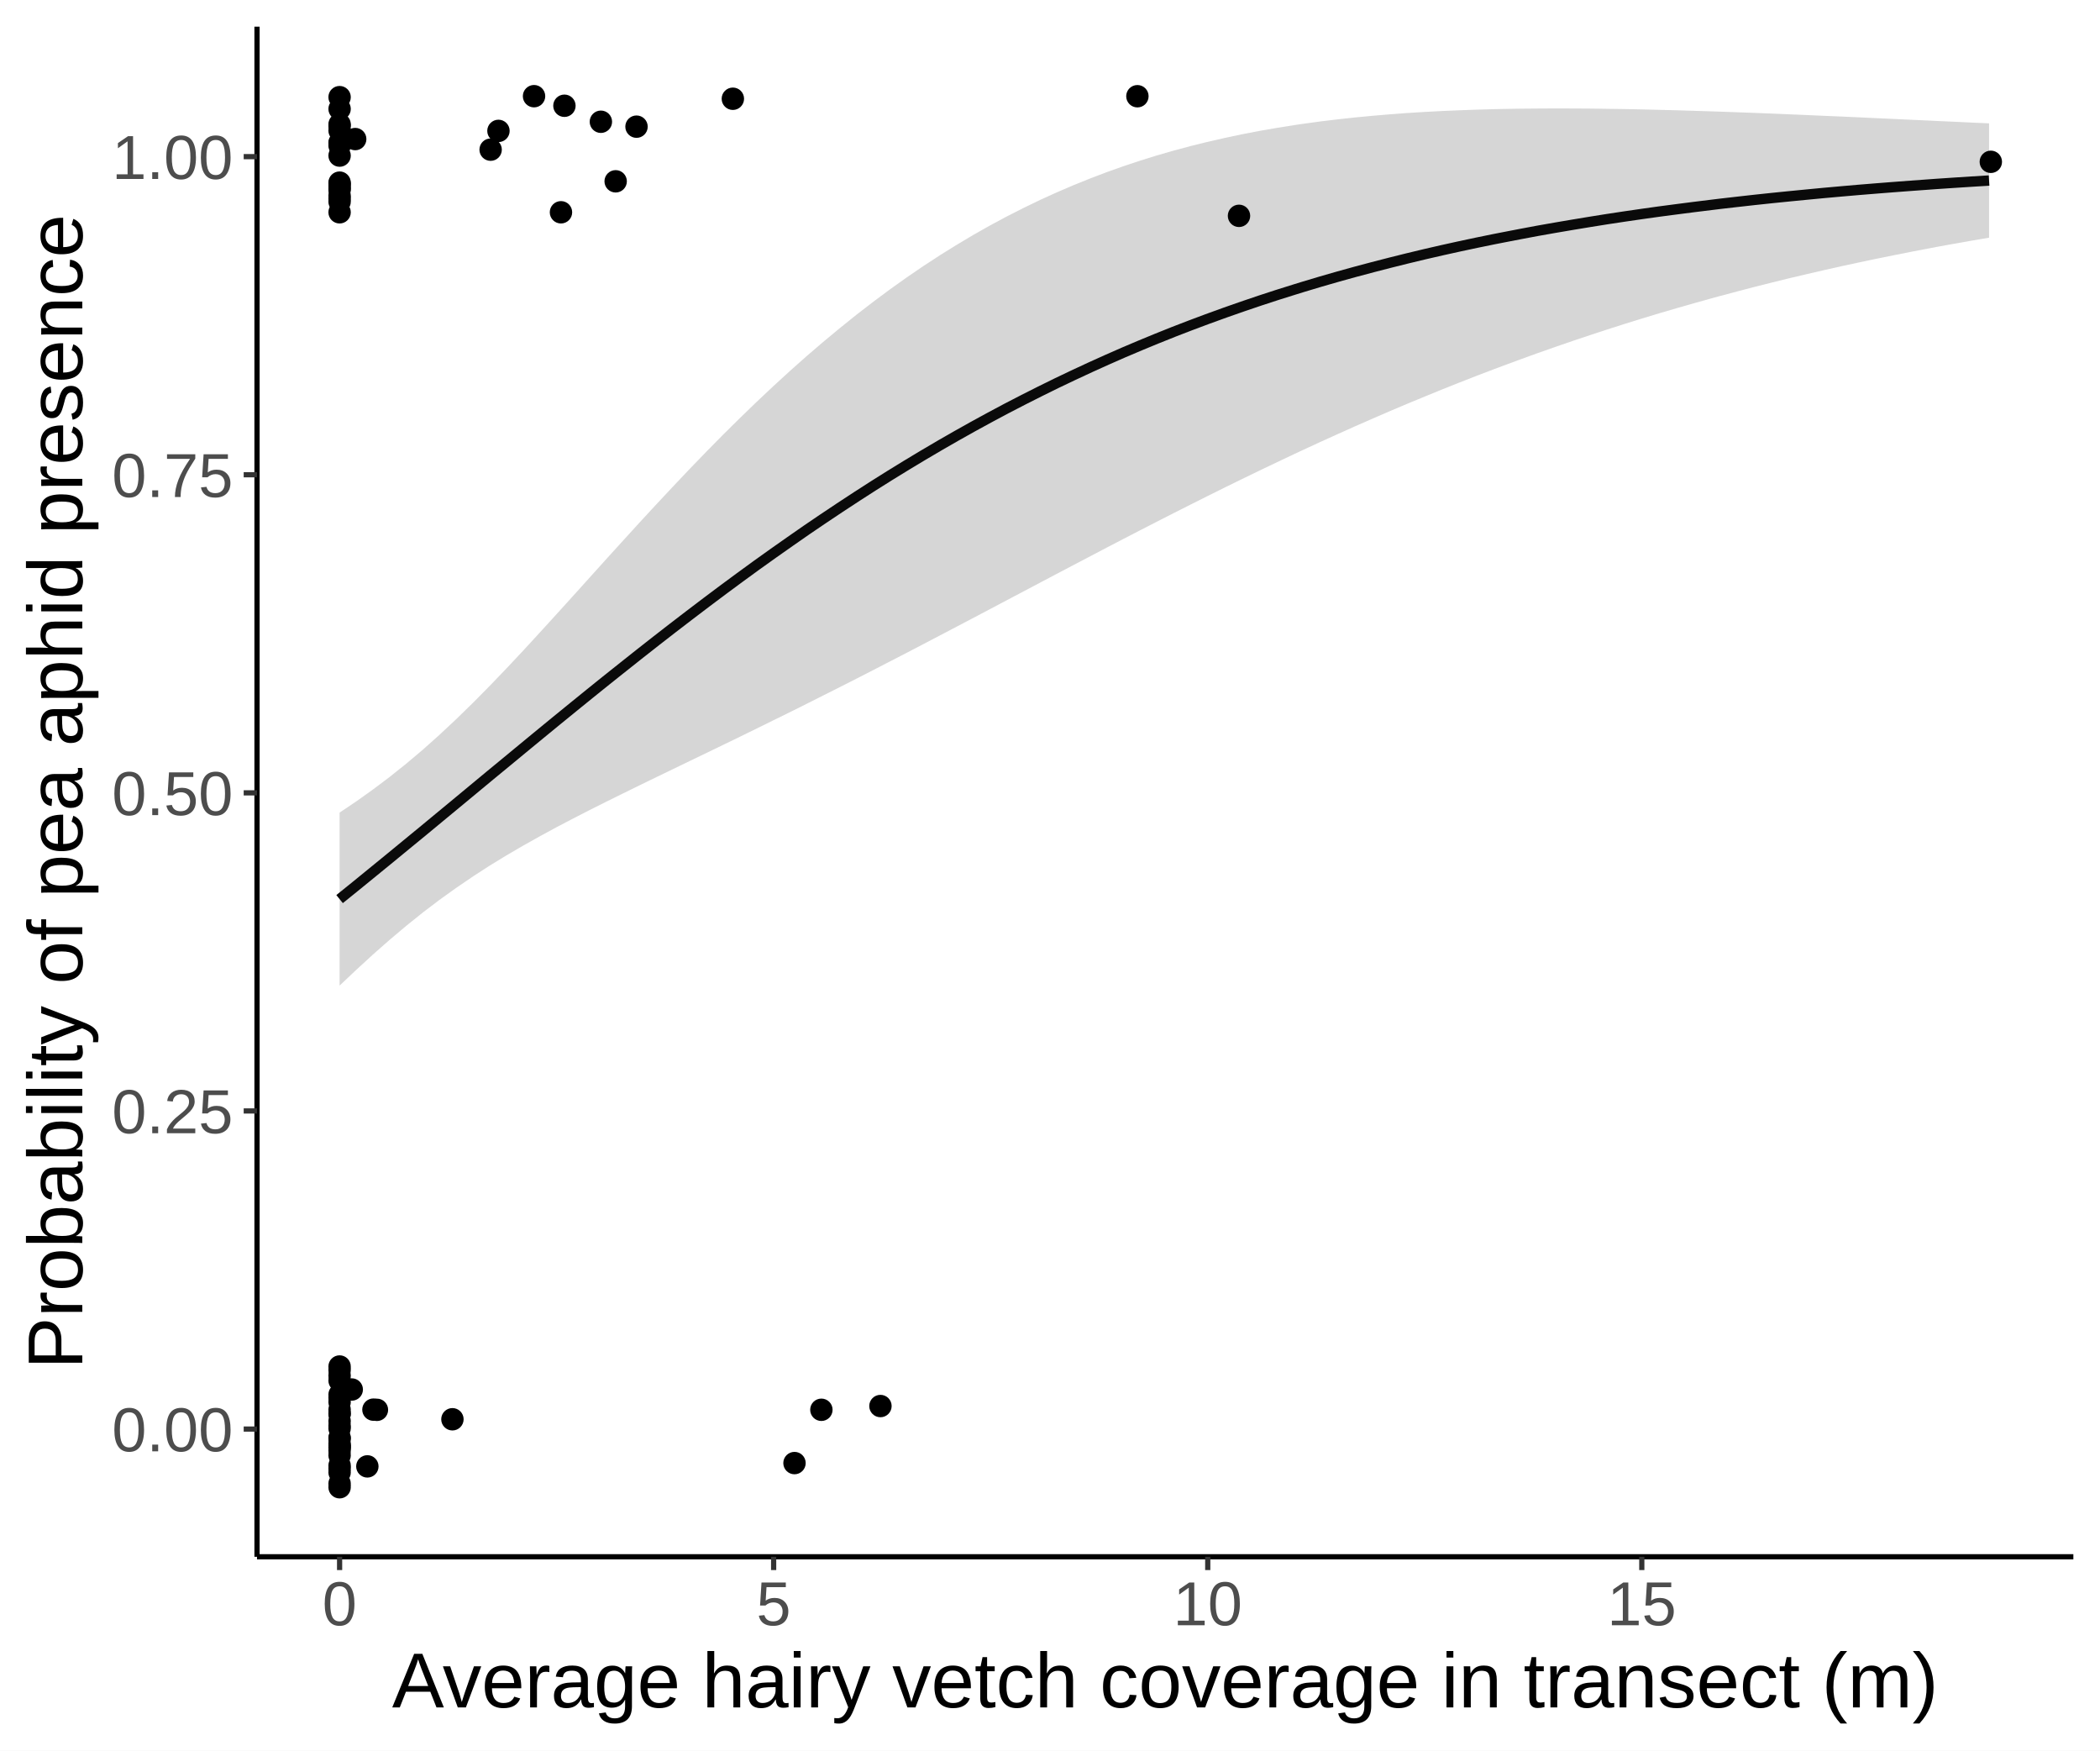
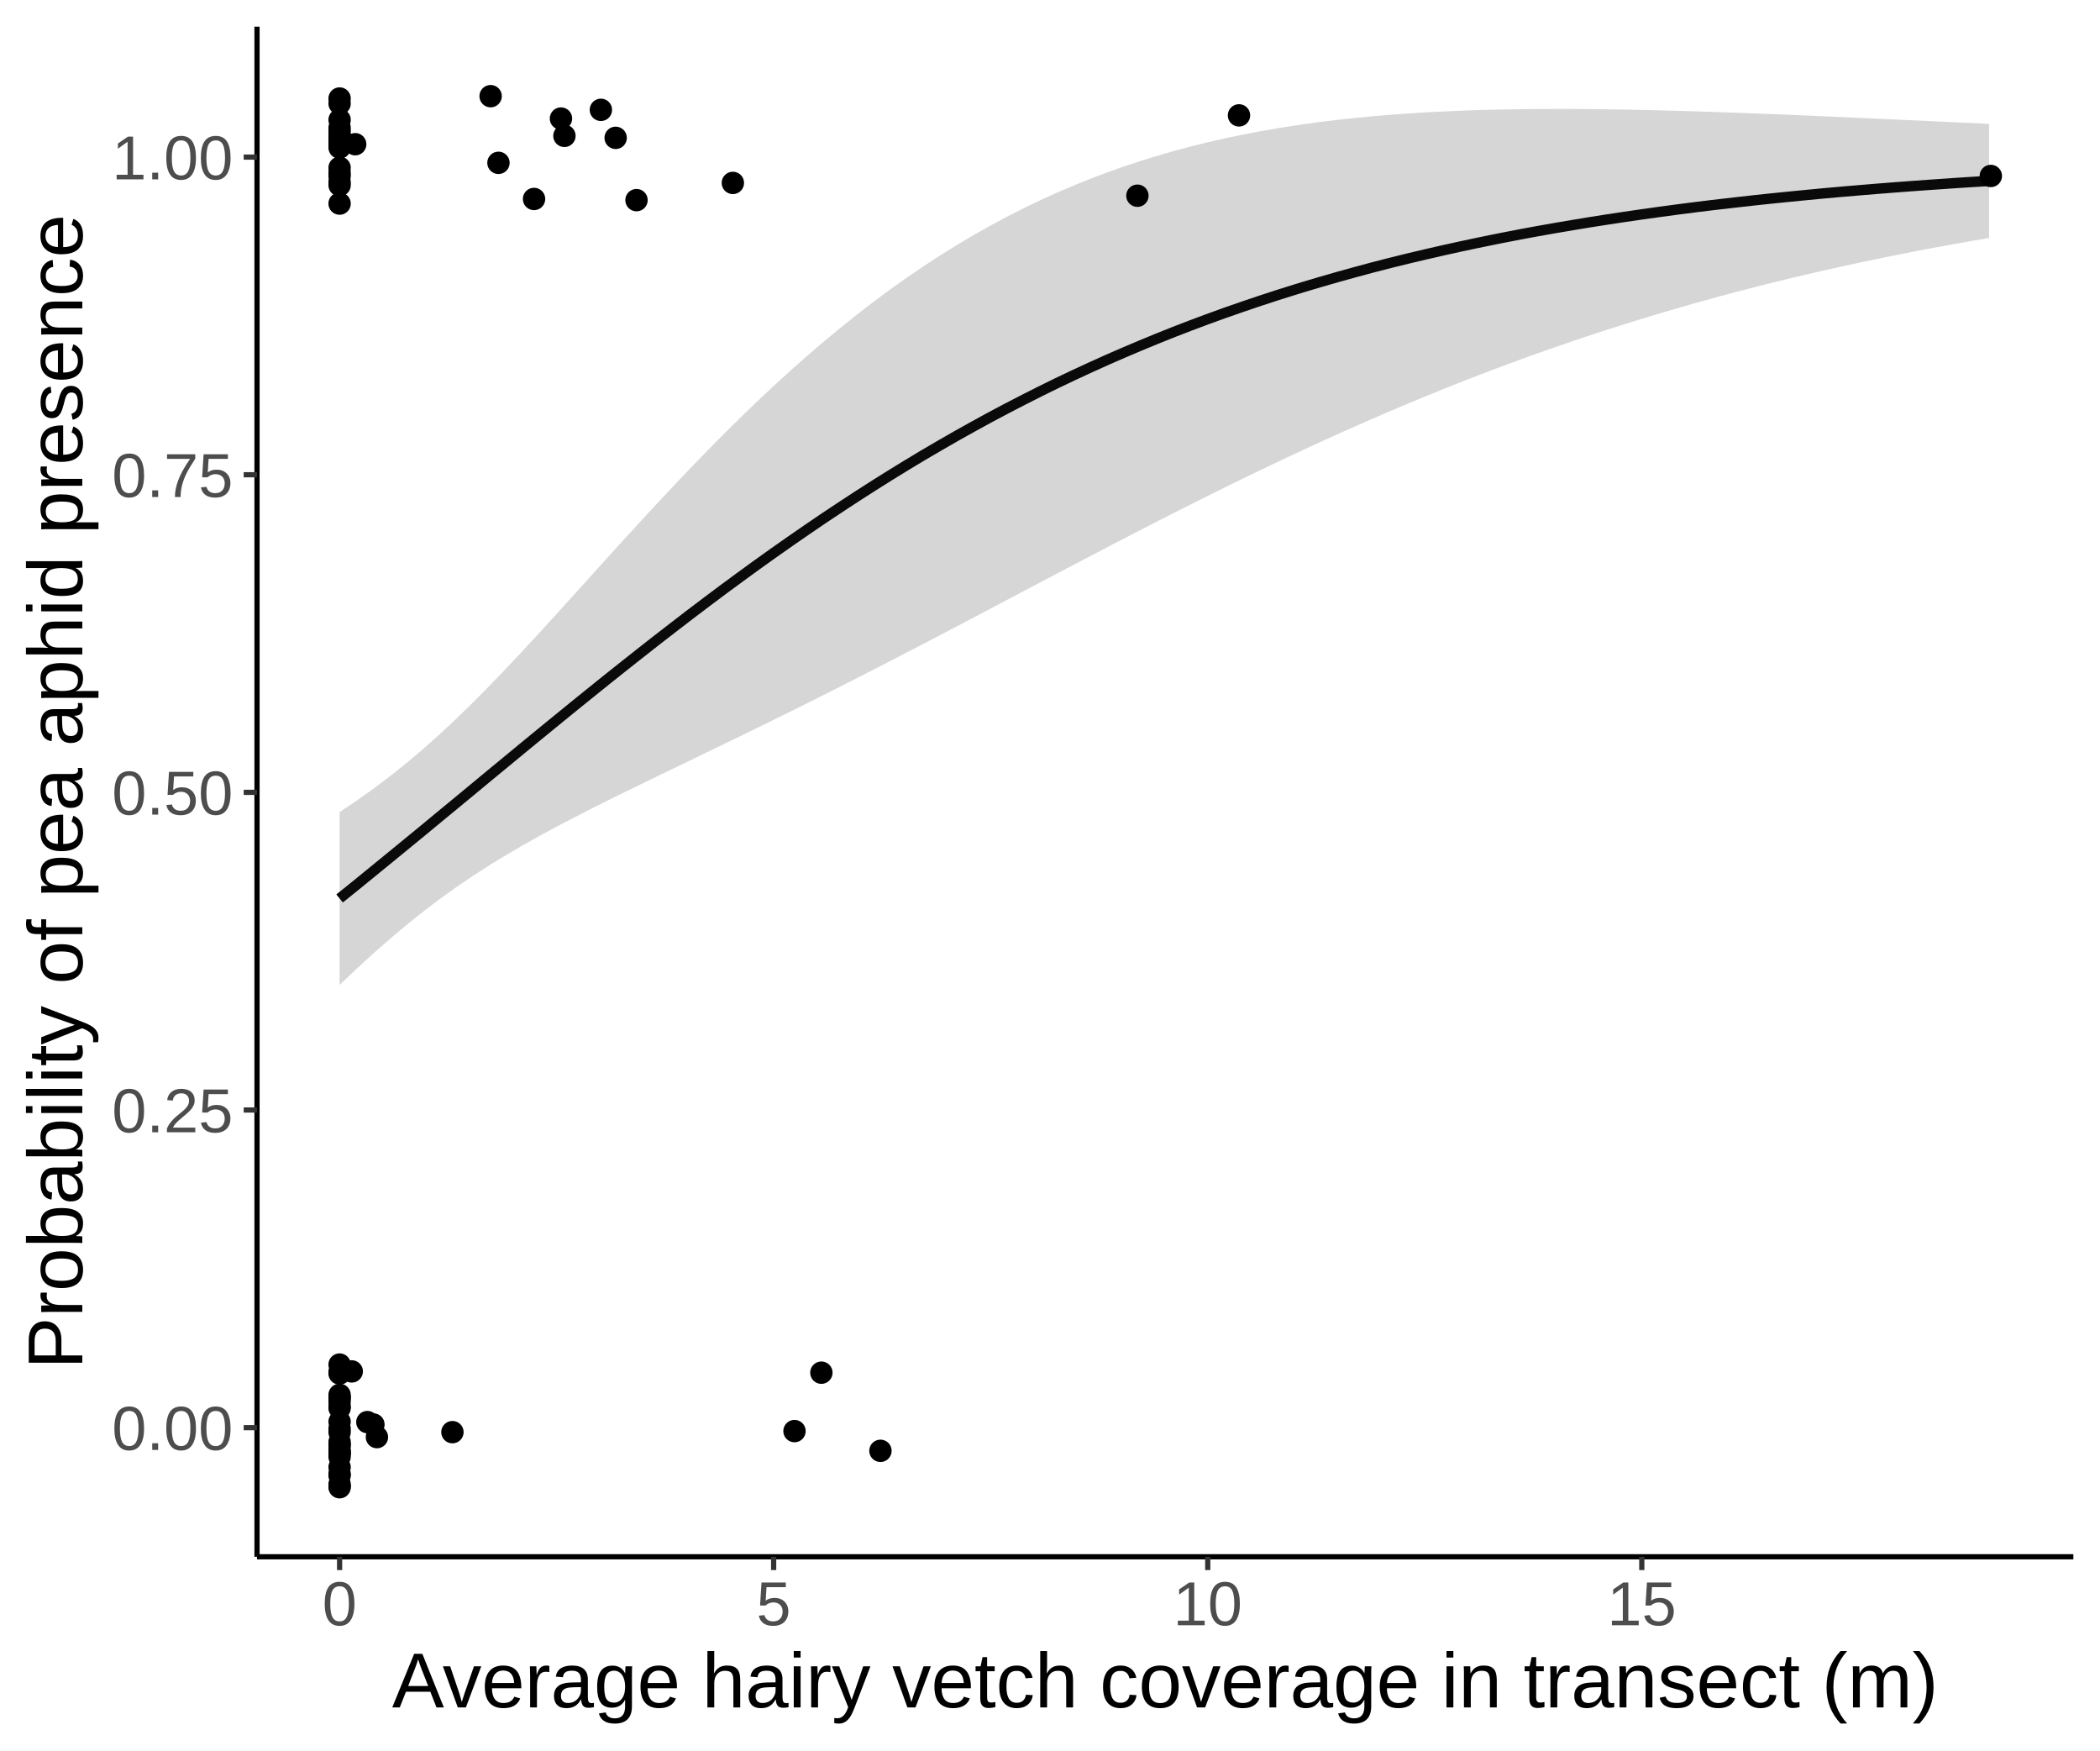
<svg xmlns="http://www.w3.org/2000/svg" class="svglite" width="432.00pt" height="360.00pt" viewBox="0 0 432.00 360.00">
  <defs>
    <style type="text/css">
    .svglite line, .svglite polyline, .svglite polygon, .svglite path, .svglite rect, .svglite circle {
      fill: none;
      stroke: #000000;
      stroke-linecap: round;
      stroke-linejoin: round;
      stroke-miterlimit: 10.00;
+     }
+     .svglite text {
+       white-space: pre;
    }
  </style>
  </defs>
  <rect width="100%" height="100%" style="stroke: none; fill: #FFFFFF;" />
  <defs>
    <clipPath id="cpMC4wMHw0MzIuMDB8MC4wMHwzNjAuMDA=">
      <rect x="0.00" y="0.00" width="432.00" height="360.00" />
    </clipPath>
  </defs>
  <g clip-path="url(#cpMC4wMHw0MzIuMDB8MC4wMHwzNjAuMDA=)">
    <rect x="0.00" y="0.00" width="432.00" height="360.00" style="stroke-width: 1.07; stroke: #FFFFFF; fill: #FFFFFF;" />
  </g>
  <defs>
    <clipPath id="cpNTIuODd8NDI2LjUyfDUuNDh8MzIwLjE3">
      <rect x="52.87" y="5.48" width="373.65" height="314.69" />
    </clipPath>
  </defs>
  <g clip-path="url(#cpNTIuODd8NDI2LjUyfDUuNDh8MzIwLjE3)">
-     <polyline points="69.86,184.91 73.29,182.14 76.71,179.35 80.14,176.55 83.57,173.73 87.02,170.90 90.39,168.11 93.79,165.30 97.36,162.34 100.75,159.53 104.15,156.73 107.54,153.93 111.11,150.99 114.50,148.21 117.90,145.44 121.29,142.69 124.68,139.96 128.26,137.11 131.65,134.42 135.04,131.76 138.44,129.12 141.83,126.52 145.40,123.81 148.79,121.27 152.19,118.76 155.58,116.29 159.15,113.74 162.55,111.35 165.94,108.99 169.33,106.69 172.73,104.42 176.30,102.08 179.69,99.90 183.08,97.77 186.48,95.68 189.87,93.64 193.44,91.54 196.84,89.59 200.23,87.69 203.62,85.84 207.01,84.03 210.59,82.18 213.98,80.47 217.37,78.80 220.77,77.18 224.34,75.52 227.73,73.99 231.12,72.50 234.52,71.06 237.91,69.66 241.48,68.23 244.88,66.92 248.27,65.65 252.02,64.29 255.59,63.04 259.16,61.83 262.74,60.66 266.31,59.54 268.09,58.99 271.66,57.92 275.24,56.89 278.81,55.90 282.38,54.95 285.95,54.03 289.52,53.14 293.10,52.28 296.67,51.46 300.24,50.67 303.81,49.91 307.38,49.18 309.17,48.83 312.74,48.14 316.31,47.47 319.88,46.84 323.46,46.23 327.03,45.64 330.60,45.07 334.17,44.53 337.74,44.01 341.31,43.51 344.89,43.04 348.46,42.58 352.03,42.14 353.82,41.92 357.39,41.51 360.96,41.11 364.53,40.73 368.10,40.37 371.68,40.02 375.25,39.68 378.82,39.36 382.39,39.05 385.96,38.76 389.53,38.48 393.11,38.21 396.68,37.95 398.46,37.82 402.04,37.58 405.61,37.35 409.18,37.13 " style="stroke-width: 2.13; stroke-linecap: butt;" />
-     <polygon points="69.86,167.12 73.29,164.82 76.71,162.38 80.14,159.80 83.57,157.06 87.02,154.15 90.39,151.14 93.79,147.96 97.36,144.48 100.75,141.05 104.15,137.51 107.54,133.90 111.11,130.02 114.50,126.30 117.90,122.55 121.29,118.79 124.68,115.03 128.26,111.09 131.65,107.37 135.04,103.70 138.44,100.07 141.83,96.49 145.40,92.80 148.79,89.36 152.19,86.00 155.58,82.72 159.15,79.36 162.55,76.25 165.94,73.24 169.33,70.33 172.73,67.51 176.30,64.64 179.69,62.03 183.08,59.51 186.48,57.09 189.87,54.77 193.44,52.44 196.84,50.33 200.23,48.31 203.62,46.39 207.01,44.57 210.59,42.75 213.98,41.11 217.37,39.57 220.77,38.11 224.34,36.67 227.73,35.38 231.12,34.18 234.52,33.05 237.91,31.99 241.48,30.96 244.88,30.05 248.27,29.21 252.02,28.35 255.59,27.60 259.16,26.91 262.74,26.29 266.31,25.72 268.09,25.46 271.66,24.97 275.24,24.54 278.81,24.15 282.38,23.81 285.95,23.51 289.52,23.24 293.10,23.02 296.67,22.83 300.24,22.68 303.81,22.55 307.38,22.45 309.17,22.41 312.74,22.35 316.31,22.32 319.88,22.30 323.46,22.31 327.03,22.33 330.60,22.38 334.17,22.43 337.74,22.50 341.31,22.59 344.89,22.68 348.46,22.79 352.03,22.90 353.82,22.96 357.39,23.09 360.96,23.22 364.53,23.36 368.10,23.51 371.68,23.66 375.25,23.82 378.82,23.97 382.39,24.13 385.96,24.30 389.53,24.46 393.11,24.63 396.68,24.79 398.46,24.88 402.04,25.04 405.61,25.21 409.18,25.37 409.18,48.88 405.61,49.49 402.04,50.12 398.46,50.77 396.68,51.11 393.11,51.79 389.53,52.50 385.96,53.22 382.39,53.98 378.82,54.75 375.25,55.55 371.68,56.38 368.10,57.22 364.53,58.10 360.96,59.00 357.39,59.93 353.82,60.88 352.03,61.37 348.46,62.37 344.89,63.39 341.31,64.44 337.74,65.52 334.17,66.63 330.60,67.77 327.03,68.94 323.46,70.14 319.88,71.37 316.31,72.63 312.74,73.92 309.17,75.24 307.38,75.91 303.81,77.27 300.24,78.67 296.67,80.09 293.10,81.55 289.52,83.03 285.95,84.54 282.38,86.09 278.81,87.65 275.24,89.25 271.66,90.87 268.09,92.52 266.31,93.35 262.74,95.04 259.16,96.75 255.59,98.48 252.02,100.23 248.27,102.09 244.88,103.79 241.48,105.51 237.91,107.33 234.52,109.07 231.12,110.83 227.73,112.59 224.34,114.37 220.77,116.24 217.37,118.03 213.98,119.82 210.59,121.61 207.01,123.50 203.62,125.29 200.23,127.08 196.84,128.86 193.44,130.64 189.87,132.51 186.48,134.28 183.08,136.03 179.69,137.78 176.30,139.52 172.73,141.33 169.33,143.04 165.94,144.75 162.55,146.44 159.15,148.11 155.58,149.87 152.19,151.53 148.79,153.18 145.40,154.82 141.83,156.54 138.44,158.18 135.04,159.82 131.65,161.47 128.26,163.13 124.68,164.90 121.29,166.60 117.90,168.34 114.50,170.12 111.11,171.96 107.54,173.96 104.15,175.94 100.75,178.02 97.36,180.21 93.79,182.64 90.39,185.08 87.02,187.64 83.57,190.41 80.14,193.30 76.71,196.32 73.29,199.46 69.86,202.70 " style="stroke-width: 0.00; stroke: none; fill: #333333; fill-opacity: 0.20;" />
-     <polyline points="69.86,167.12 73.29,164.82 76.71,162.38 80.14,159.80 83.57,157.06 87.02,154.15 90.39,151.14 93.79,147.96 97.36,144.48 100.75,141.05 104.15,137.51 107.54,133.90 111.11,130.02 114.50,126.30 117.90,122.55 121.29,118.79 124.68,115.03 128.26,111.09 131.65,107.37 135.04,103.70 138.44,100.07 141.83,96.49 145.40,92.80 148.79,89.36 152.19,86.00 155.58,82.72 159.15,79.36 162.55,76.25 165.94,73.24 169.33,70.33 172.73,67.51 176.30,64.64 179.69,62.03 183.08,59.51 186.48,57.09 189.87,54.77 193.44,52.44 196.84,50.33 200.23,48.31 203.62,46.39 207.01,44.57 210.59,42.75 213.98,41.11 217.37,39.57 220.77,38.11 224.34,36.67 227.73,35.38 231.12,34.18 234.52,33.05 237.91,31.99 241.48,30.96 244.88,30.05 248.27,29.21 252.02,28.35 255.59,27.60 259.16,26.91 262.74,26.29 266.31,25.72 268.09,25.46 271.66,24.97 275.24,24.54 278.81,24.15 282.38,23.81 285.95,23.51 289.52,23.24 293.10,23.02 296.67,22.83 300.24,22.68 303.81,22.55 307.38,22.45 309.17,22.41 312.74,22.35 316.31,22.32 319.88,22.30 323.46,22.31 327.03,22.33 330.60,22.38 334.17,22.43 337.74,22.50 341.31,22.59 344.89,22.68 348.46,22.79 352.03,22.90 353.82,22.96 357.39,23.09 360.96,23.22 364.53,23.36 368.10,23.51 371.68,23.66 375.25,23.82 378.82,23.97 382.39,24.13 385.96,24.30 389.53,24.46 393.11,24.63 396.68,24.79 398.46,24.88 402.04,25.04 405.61,25.21 409.18,25.37 " style="stroke-width: 1.07; stroke: none;" />
-     <polyline points="409.18,48.88 405.61,49.49 402.04,50.12 398.46,50.77 396.68,51.11 393.11,51.79 389.53,52.50 385.96,53.22 382.39,53.98 378.82,54.75 375.25,55.55 371.68,56.38 368.10,57.22 364.53,58.10 360.96,59.00 357.39,59.93 353.82,60.88 352.03,61.37 348.46,62.37 344.89,63.39 341.31,64.44 337.74,65.52 334.17,66.63 330.60,67.77 327.03,68.94 323.46,70.14 319.88,71.37 316.31,72.63 312.74,73.92 309.17,75.24 307.38,75.91 303.81,77.27 300.24,78.67 296.67,80.09 293.10,81.55 289.52,83.03 285.95,84.54 282.38,86.09 278.81,87.65 275.24,89.25 271.66,90.87 268.09,92.52 266.31,93.35 262.74,95.04 259.16,96.75 255.59,98.48 252.02,100.23 248.27,102.09 244.88,103.79 241.48,105.51 237.91,107.33 234.52,109.07 231.12,110.83 227.73,112.59 224.34,114.37 220.77,116.24 217.37,118.03 213.98,119.82 210.59,121.61 207.01,123.50 203.62,125.29 200.23,127.08 196.84,128.86 193.44,130.64 189.87,132.51 186.48,134.28 183.08,136.03 179.69,137.78 176.30,139.52 172.73,141.33 169.33,143.04 165.94,144.75 162.55,146.44 159.15,148.11 155.58,149.87 152.19,151.53 148.79,153.18 145.40,154.82 141.83,156.54 138.44,158.18 135.04,159.82 131.65,161.47 128.26,163.13 124.68,164.90 121.29,166.60 117.90,168.34 114.50,170.12 111.11,171.96 107.54,173.96 104.15,175.94 100.75,178.02 97.36,180.21 93.79,182.64 90.39,185.08 87.02,187.64 83.57,190.41 80.14,193.30 76.71,196.32 73.29,199.46 69.86,202.70 " style="stroke-width: 1.07; stroke: none;" />
-     <circle cx="72.36" cy="285.77" r="1.95" style="stroke-width: 0.71; fill: #000000;" />
-     <circle cx="69.86" cy="25.56" r="1.95" style="stroke-width: 0.71; fill: #000000;" />
-     <circle cx="100.93" cy="30.78" r="1.95" style="stroke-width: 0.71; fill: #000000;" />
-     <circle cx="150.76" cy="20.31" r="1.95" style="stroke-width: 0.71; fill: #000000;" />
-     <circle cx="254.88" cy="44.39" r="1.95" style="stroke-width: 0.71; fill: #000000;" />
-     <circle cx="69.86" cy="29.52" r="1.95" style="stroke-width: 0.71; fill: #000000;" />
-     <circle cx="69.86" cy="22.40" r="1.95" style="stroke-width: 0.71; fill: #000000;" />
-     <circle cx="69.86" cy="32.00" r="1.95" style="stroke-width: 0.71; fill: #000000;" />
-     <circle cx="76.82" cy="289.91" r="1.95" style="stroke-width: 0.71; fill: #000000;" />
-     <circle cx="109.86" cy="19.78" r="1.95" style="stroke-width: 0.71; fill: #000000;" />
-     <circle cx="69.86" cy="301.39" r="1.95" style="stroke-width: 0.71; fill: #000000;" />
-     <circle cx="163.44" cy="300.90" r="1.95" style="stroke-width: 0.71; fill: #000000;" />
-     <circle cx="69.86" cy="286.81" r="1.95" style="stroke-width: 0.71; fill: #000000;" />
-     <circle cx="181.12" cy="289.17" r="1.95" style="stroke-width: 0.71; fill: #000000;" />
-     <circle cx="77.54" cy="289.95" r="1.95" style="stroke-width: 0.71; fill: #000000;" />
-     <circle cx="69.86" cy="290.80" r="1.95" style="stroke-width: 0.71; fill: #000000;" />
-     <circle cx="69.86" cy="287.48" r="1.95" style="stroke-width: 0.71; fill: #000000;" />
-     <circle cx="69.86" cy="293.23" r="1.95" style="stroke-width: 0.71; fill: #000000;" />
-     <circle cx="69.86" cy="297.64" r="1.95" style="stroke-width: 0.71; fill: #000000;" />
-     <circle cx="69.86" cy="299.31" r="1.95" style="stroke-width: 0.71; fill: #000000;" />
-     <circle cx="69.86" cy="302.03" r="1.95" style="stroke-width: 0.71; fill: #000000;" />
-     <circle cx="69.86" cy="19.98" r="1.95" style="stroke-width: 0.71; fill: #000000;" />
-     <circle cx="69.86" cy="41.49" r="1.95" style="stroke-width: 0.71; fill: #000000;" />
-     <circle cx="69.86" cy="40.24" r="1.95" style="stroke-width: 0.71; fill: #000000;" />
-     <circle cx="69.86" cy="25.92" r="1.95" style="stroke-width: 0.71; fill: #000000;" />
-     <circle cx="130.94" cy="26.05" r="1.95" style="stroke-width: 0.71; fill: #000000;" />
-     <circle cx="233.98" cy="19.79" r="1.95" style="stroke-width: 0.71; fill: #000000;" />
-     <circle cx="69.86" cy="297.68" r="1.95" style="stroke-width: 0.71; fill: #000000;" />
-     <circle cx="93.07" cy="291.89" r="1.95" style="stroke-width: 0.71; fill: #000000;" />
-     <circle cx="69.86" cy="29.94" r="1.95" style="stroke-width: 0.71; fill: #000000;" />
-     <circle cx="69.86" cy="43.66" r="1.95" style="stroke-width: 0.71; fill: #000000;" />
-     <circle cx="69.86" cy="29.32" r="1.95" style="stroke-width: 0.71; fill: #000000;" />
-     <circle cx="69.86" cy="38.22" r="1.95" style="stroke-width: 0.71; fill: #000000;" />
-     <circle cx="75.57" cy="301.58" r="1.95" style="stroke-width: 0.71; fill: #000000;" />
-     <circle cx="102.54" cy="26.92" r="1.95" style="stroke-width: 0.71; fill: #000000;" />
-     <circle cx="69.86" cy="288.36" r="1.95" style="stroke-width: 0.71; fill: #000000;" />
-     <circle cx="69.86" cy="296.89" r="1.95" style="stroke-width: 0.71; fill: #000000;" />
-     <circle cx="69.86" cy="289.90" r="1.95" style="stroke-width: 0.71; fill: #000000;" />
-     <circle cx="69.86" cy="283.94" r="1.95" style="stroke-width: 0.71; fill: #000000;" />
-     <circle cx="69.86" cy="295.68" r="1.95" style="stroke-width: 0.71; fill: #000000;" />
-     <circle cx="69.86" cy="295.85" r="1.95" style="stroke-width: 0.71; fill: #000000;" />
-     <circle cx="69.86" cy="302.83" r="1.95" style="stroke-width: 0.71; fill: #000000;" />
-     <circle cx="69.86" cy="290.72" r="1.95" style="stroke-width: 0.71; fill: #000000;" />
-     <circle cx="168.97" cy="289.94" r="1.95" style="stroke-width: 0.71; fill: #000000;" />
-     <circle cx="69.86" cy="281.04" r="1.95" style="stroke-width: 0.71; fill: #000000;" />
-     <circle cx="123.61" cy="25.04" r="1.95" style="stroke-width: 0.71; fill: #000000;" />
-     <circle cx="69.86" cy="40.83" r="1.95" style="stroke-width: 0.71; fill: #000000;" />
-     <circle cx="69.86" cy="37.56" r="1.95" style="stroke-width: 0.71; fill: #000000;" />
-     <circle cx="69.86" cy="37.79" r="1.95" style="stroke-width: 0.71; fill: #000000;" />
-     <circle cx="69.86" cy="39.03" r="1.95" style="stroke-width: 0.71; fill: #000000;" />
-     <circle cx="69.86" cy="281.77" r="1.95" style="stroke-width: 0.71; fill: #000000;" />
-     <circle cx="116.11" cy="21.75" r="1.95" style="stroke-width: 0.71; fill: #000000;" />
-     <circle cx="69.86" cy="293.77" r="1.95" style="stroke-width: 0.71; fill: #000000;" />
+     <polyline points="69.86,184.78 73.29,182.02 76.71,179.23 80.14,176.43 83.57,173.62 87.02,170.79 90.39,168.00 93.79,165.20 97.36,162.25 100.75,159.44 104.15,156.64 107.54,153.84 111.11,150.91 114.50,148.14 117.90,145.37 121.29,142.63 124.68,139.90 128.26,137.05 131.65,134.37 135.04,131.71 138.44,129.08 141.83,126.47 145.40,123.77 148.79,121.23 152.19,118.73 155.58,116.26 159.15,113.71 162.55,111.32 165.94,108.98 169.33,106.67 172.73,104.41 176.30,102.07 179.69,99.90 183.08,97.77 186.48,95.68 189.87,93.64 193.44,91.55 196.84,89.60 200.23,87.71 203.62,85.85 207.01,84.05 210.59,82.20 213.98,80.49 217.37,78.82 220.77,77.20 224.34,75.55 227.73,74.02 231.12,72.54 234.52,71.10 237.91,69.70 241.48,68.27 244.88,66.96 248.27,65.69 252.02,64.33 255.59,63.09 259.16,61.88 262.74,60.71 266.31,59.59 268.09,59.04 271.66,57.98 275.24,56.95 278.81,55.96 282.38,55.00 285.95,54.08 289.52,53.20 293.10,52.35 296.67,51.53 300.24,50.74 303.81,49.98 307.38,49.25 309.17,48.89 312.74,48.20 316.31,47.54 319.88,46.91 323.46,46.30 327.03,45.71 330.60,45.15 334.17,44.61 337.74,44.09 341.31,43.59 344.89,43.11 348.46,42.65 352.03,42.21 353.82,42.00 357.39,41.59 360.96,41.19 364.53,40.81 368.10,40.45 371.68,40.10 375.25,39.76 378.82,39.44 382.39,39.14 385.96,38.84 389.53,38.56 393.11,38.29 396.68,38.03 398.46,37.91 402.04,37.66 405.61,37.43 409.18,37.21 " style="stroke-width: 2.13; stroke-linecap: butt;" />
+     <polygon points="69.86,167.01 73.29,164.72 76.71,162.29 80.14,159.71 83.57,156.97 87.02,154.06 90.39,151.06 93.79,147.89 97.36,144.41 100.75,140.98 104.15,137.45 107.54,133.84 111.11,129.98 114.50,126.26 117.90,122.51 121.29,118.75 124.68,115.00 128.26,111.06 131.65,107.36 135.04,103.68 138.44,100.06 141.83,96.49 145.40,92.80 148.79,89.37 152.19,86.01 155.58,82.74 159.15,79.38 162.55,76.28 165.94,73.28 169.33,70.36 172.73,67.55 176.30,64.69 179.69,62.07 183.08,59.56 186.48,57.14 189.87,54.83 193.44,52.50 196.84,50.39 200.23,48.38 203.62,46.46 207.01,44.64 210.59,42.82 213.98,41.19 217.37,39.65 220.77,38.19 224.34,36.75 227.73,35.47 231.12,34.27 234.52,33.14 237.91,32.09 241.48,31.05 244.88,30.15 248.27,29.30 252.02,28.44 255.59,27.70 259.16,27.01 262.74,26.39 266.31,25.82 268.09,25.56 271.66,25.07 275.24,24.64 278.81,24.25 282.38,23.91 285.95,23.61 289.52,23.35 293.10,23.12 296.67,22.94 300.24,22.78 303.81,22.65 307.38,22.56 309.17,22.52 312.74,22.46 316.31,22.42 319.88,22.41 323.46,22.41 327.03,22.44 330.60,22.48 334.17,22.54 337.74,22.61 341.31,22.69 344.89,22.79 348.46,22.89 352.03,23.01 353.82,23.07 357.39,23.19 360.96,23.33 364.53,23.47 368.10,23.61 371.68,23.76 375.25,23.92 378.82,24.08 382.39,24.24 385.96,24.40 389.53,24.56 393.11,24.73 396.68,24.89 398.46,24.98 402.04,25.14 405.61,25.31 409.18,25.48 409.18,48.94 405.61,49.55 402.04,50.18 398.46,50.84 396.68,51.17 393.11,51.85 389.53,52.56 385.96,53.29 382.39,54.04 378.82,54.81 375.25,55.61 371.68,56.43 368.10,57.28 364.53,58.15 360.96,59.05 357.39,59.98 353.82,60.93 352.03,61.42 348.46,62.41 344.89,63.44 341.31,64.49 337.74,65.57 334.17,66.68 330.60,67.81 327.03,68.98 323.46,70.18 319.88,71.41 316.31,72.66 312.74,73.95 309.17,75.27 307.38,75.94 303.81,77.30 300.24,78.69 296.67,80.12 293.10,81.57 289.52,83.05 285.95,84.56 282.38,86.10 278.81,87.67 275.24,89.26 271.66,90.88 268.09,92.53 266.31,93.36 262.74,95.04 259.16,96.75 255.59,98.47 252.02,100.22 248.27,102.08 244.88,103.78 241.48,105.49 237.91,107.31 234.52,109.05 231.12,110.81 227.73,112.57 224.34,114.34 220.77,116.21 217.37,118.00 213.98,119.78 210.59,121.57 207.01,123.46 203.62,125.25 200.23,127.03 196.84,128.82 193.44,130.59 189.87,132.46 186.48,134.22 183.08,135.97 179.69,137.72 176.30,139.45 172.73,141.27 169.33,142.98 165.94,144.68 162.55,146.36 159.15,148.04 155.58,149.79 152.19,151.45 148.79,153.09 145.40,154.73 141.83,156.46 138.44,158.09 135.04,159.73 131.65,161.38 128.26,163.03 124.68,164.80 121.29,166.50 117.90,168.24 114.50,170.01 111.11,171.85 107.54,173.85 104.15,175.83 100.75,177.90 97.36,180.08 93.79,182.51 90.39,184.95 87.02,187.51 83.57,190.27 80.14,193.16 76.71,196.18 73.29,199.31 69.86,202.55 " style="stroke-width: 0.00; stroke: none; fill: #333333; fill-opacity: 0.20;" />
+     <polyline points="69.86,167.01 73.29,164.72 76.71,162.29 80.14,159.71 83.57,156.97 87.02,154.06 90.39,151.06 93.79,147.89 97.36,144.41 100.75,140.98 104.15,137.45 107.54,133.84 111.11,129.98 114.50,126.26 117.90,122.51 121.29,118.75 124.68,115.00 128.26,111.06 131.65,107.36 135.04,103.68 138.44,100.06 141.83,96.49 145.40,92.80 148.79,89.37 152.19,86.01 155.58,82.74 159.15,79.38 162.55,76.28 165.94,73.28 169.33,70.36 172.73,67.55 176.30,64.69 179.69,62.07 183.08,59.56 186.48,57.14 189.87,54.83 193.44,52.50 196.84,50.39 200.23,48.38 203.62,46.46 207.01,44.64 210.59,42.82 213.98,41.19 217.37,39.65 220.77,38.19 224.34,36.75 227.73,35.47 231.12,34.27 234.52,33.14 237.91,32.09 241.48,31.05 244.88,30.15 248.27,29.30 252.02,28.44 255.59,27.70 259.16,27.01 262.74,26.39 266.31,25.82 268.09,25.56 271.66,25.07 275.24,24.64 278.81,24.25 282.38,23.91 285.95,23.61 289.52,23.35 293.10,23.12 296.67,22.94 300.24,22.78 303.81,22.65 307.38,22.56 309.17,22.52 312.74,22.46 316.31,22.42 319.88,22.41 323.46,22.41 327.03,22.44 330.60,22.48 334.17,22.54 337.74,22.61 341.31,22.69 344.89,22.79 348.46,22.89 352.03,23.01 353.82,23.07 357.39,23.19 360.96,23.33 364.53,23.47 368.10,23.61 371.68,23.76 375.25,23.92 378.82,24.08 382.39,24.24 385.96,24.40 389.53,24.56 393.11,24.73 396.68,24.89 398.46,24.98 402.04,25.14 405.61,25.31 409.18,25.48 " style="stroke-width: 1.07; stroke: none;" />
+     <polyline points="409.18,48.94 405.61,49.55 402.04,50.18 398.46,50.84 396.68,51.17 393.11,51.85 389.53,52.56 385.96,53.29 382.39,54.04 378.82,54.81 375.25,55.61 371.68,56.43 368.10,57.28 364.53,58.15 360.96,59.05 357.39,59.98 353.82,60.93 352.03,61.42 348.46,62.41 344.89,63.44 341.31,64.49 337.74,65.57 334.17,66.68 330.60,67.81 327.03,68.98 323.46,70.18 319.88,71.41 316.31,72.66 312.74,73.95 309.17,75.27 307.38,75.94 303.81,77.30 300.24,78.69 296.67,80.12 293.10,81.57 289.52,83.05 285.95,84.56 282.38,86.10 278.81,87.67 275.24,89.26 271.66,90.88 268.09,92.53 266.31,93.36 262.74,95.04 259.16,96.75 255.59,98.47 252.02,100.22 248.27,102.08 244.88,103.78 241.48,105.49 237.91,107.31 234.52,109.05 231.12,110.81 227.73,112.57 224.34,114.34 220.77,116.21 217.37,118.00 213.98,119.78 210.59,121.57 207.01,123.46 203.62,125.25 200.23,127.03 196.84,128.82 193.44,130.59 189.87,132.46 186.48,134.22 183.08,135.97 179.69,137.72 176.30,139.45 172.73,141.27 169.33,142.98 165.94,144.68 162.55,146.36 159.15,148.04 155.58,149.79 152.19,151.45 148.79,153.09 145.40,154.73 141.83,156.46 138.44,158.09 135.04,159.73 131.65,161.38 128.26,163.03 124.68,164.80 121.29,166.50 117.90,168.24 114.50,170.01 111.11,171.85 107.54,173.85 104.15,175.83 100.75,177.90 97.36,180.08 93.79,182.51 90.39,184.95 87.02,187.51 83.57,190.27 80.14,193.16 76.71,196.18 73.29,199.31 69.86,202.55 " style="stroke-width: 1.07; stroke: none;" />
+     <circle cx="72.36" cy="282.05" r="1.95" style="stroke-width: 0.71; fill: #000000;" />
+     <circle cx="69.86" cy="24.65" r="1.95" style="stroke-width: 0.71; fill: #000000;" />
+     <circle cx="100.93" cy="19.78" r="1.95" style="stroke-width: 0.71; fill: #000000;" />
+     <circle cx="150.76" cy="37.62" r="1.95" style="stroke-width: 0.71; fill: #000000;" />
+     <circle cx="254.88" cy="23.73" r="1.95" style="stroke-width: 0.71; fill: #000000;" />
+     <circle cx="69.86" cy="29.16" r="1.95" style="stroke-width: 0.71; fill: #000000;" />
+     <circle cx="69.86" cy="34.50" r="1.95" style="stroke-width: 0.71; fill: #000000;" />
+     <circle cx="69.86" cy="38.08" r="1.95" style="stroke-width: 0.71; fill: #000000;" />
+     <circle cx="76.82" cy="292.97" r="1.95" style="stroke-width: 0.71; fill: #000000;" />
+     <circle cx="109.86" cy="40.92" r="1.95" style="stroke-width: 0.71; fill: #000000;" />
+     <circle cx="69.86" cy="286.87" r="1.95" style="stroke-width: 0.71; fill: #000000;" />
+     <circle cx="163.44" cy="294.32" r="1.95" style="stroke-width: 0.71; fill: #000000;" />
+     <circle cx="69.86" cy="287.44" r="1.95" style="stroke-width: 0.71; fill: #000000;" />
+     <circle cx="181.12" cy="298.38" r="1.95" style="stroke-width: 0.71; fill: #000000;" />
+     <circle cx="77.54" cy="295.56" r="1.95" style="stroke-width: 0.71; fill: #000000;" />
+     <circle cx="69.86" cy="298.16" r="1.95" style="stroke-width: 0.71; fill: #000000;" />
+     <circle cx="69.86" cy="305.66" r="1.95" style="stroke-width: 0.71; fill: #000000;" />
+     <circle cx="69.86" cy="288.26" r="1.95" style="stroke-width: 0.71; fill: #000000;" />
+     <circle cx="69.86" cy="297.09" r="1.95" style="stroke-width: 0.71; fill: #000000;" />
+     <circle cx="69.86" cy="282.48" r="1.95" style="stroke-width: 0.71; fill: #000000;" />
+     <circle cx="69.86" cy="298.75" r="1.95" style="stroke-width: 0.71; fill: #000000;" />
+     <circle cx="69.86" cy="35.54" r="1.95" style="stroke-width: 0.71; fill: #000000;" />
+     <circle cx="69.86" cy="20.26" r="1.95" style="stroke-width: 0.71; fill: #000000;" />
+     <circle cx="69.86" cy="28.89" r="1.95" style="stroke-width: 0.71; fill: #000000;" />
+     <circle cx="69.86" cy="36.21" r="1.95" style="stroke-width: 0.71; fill: #000000;" />
+     <circle cx="130.94" cy="41.16" r="1.95" style="stroke-width: 0.71; fill: #000000;" />
+     <circle cx="233.98" cy="40.25" r="1.95" style="stroke-width: 0.71; fill: #000000;" />
+     <circle cx="69.86" cy="282.16" r="1.95" style="stroke-width: 0.71; fill: #000000;" />
+     <circle cx="93.07" cy="294.54" r="1.95" style="stroke-width: 0.71; fill: #000000;" />
+     <circle cx="69.86" cy="30.35" r="1.95" style="stroke-width: 0.71; fill: #000000;" />
+     <circle cx="69.86" cy="29.63" r="1.95" style="stroke-width: 0.71; fill: #000000;" />
+     <circle cx="69.86" cy="37.44" r="1.95" style="stroke-width: 0.71; fill: #000000;" />
+     <circle cx="69.86" cy="21.30" r="1.95" style="stroke-width: 0.71; fill: #000000;" />
+     <circle cx="75.57" cy="292.47" r="1.95" style="stroke-width: 0.71; fill: #000000;" />
+     <circle cx="102.54" cy="33.49" r="1.95" style="stroke-width: 0.71; fill: #000000;" />
+     <circle cx="69.86" cy="303.13" r="1.95" style="stroke-width: 0.71; fill: #000000;" />
+     <circle cx="69.86" cy="297.22" r="1.95" style="stroke-width: 0.71; fill: #000000;" />
+     <circle cx="69.86" cy="299.00" r="1.95" style="stroke-width: 0.71; fill: #000000;" />
+     <circle cx="69.86" cy="305.25" r="1.95" style="stroke-width: 0.71; fill: #000000;" />
+     <circle cx="69.86" cy="296.56" r="1.95" style="stroke-width: 0.71; fill: #000000;" />
+     <circle cx="69.86" cy="303.45" r="1.95" style="stroke-width: 0.71; fill: #000000;" />
+     <circle cx="69.86" cy="301.74" r="1.95" style="stroke-width: 0.71; fill: #000000;" />
+     <circle cx="69.86" cy="292.39" r="1.95" style="stroke-width: 0.71; fill: #000000;" />
+     <circle cx="168.97" cy="282.31" r="1.95" style="stroke-width: 0.71; fill: #000000;" />
+     <circle cx="69.86" cy="294.56" r="1.95" style="stroke-width: 0.71; fill: #000000;" />
+     <circle cx="123.61" cy="22.59" r="1.95" style="stroke-width: 0.71; fill: #000000;" />
+     <circle cx="69.86" cy="28.09" r="1.95" style="stroke-width: 0.71; fill: #000000;" />
+     <circle cx="69.86" cy="29.15" r="1.95" style="stroke-width: 0.71; fill: #000000;" />
+     <circle cx="69.86" cy="27.04" r="1.95" style="stroke-width: 0.71; fill: #000000;" />
+     <circle cx="69.86" cy="41.87" r="1.95" style="stroke-width: 0.71; fill: #000000;" />
+     <circle cx="69.86" cy="289.24" r="1.95" style="stroke-width: 0.71; fill: #000000;" />
+     <circle cx="116.11" cy="27.94" r="1.95" style="stroke-width: 0.71; fill: #000000;" />
+     <circle cx="69.86" cy="293.82" r="1.95" style="stroke-width: 0.71; fill: #000000;" />
+     <circle cx="69.86" cy="287.49" r="1.95" style="stroke-width: 0.71; fill: #000000;" />
+     <circle cx="69.86" cy="298.69" r="1.95" style="stroke-width: 0.71; fill: #000000;" />
+     <circle cx="69.86" cy="27.89" r="1.95" style="stroke-width: 0.71; fill: #000000;" />
+     <circle cx="409.54" cy="36.19" r="1.95" style="stroke-width: 0.71; fill: #000000;" />
+     <circle cx="69.86" cy="280.64" r="1.95" style="stroke-width: 0.71; fill: #000000;" />
+     <circle cx="69.86" cy="289.59" r="1.95" style="stroke-width: 0.71; fill: #000000;" />
+     <circle cx="69.86" cy="26.29" r="1.95" style="stroke-width: 0.71; fill: #000000;" />
+     <circle cx="69.86" cy="299.61" r="1.95" style="stroke-width: 0.71; fill: #000000;" />
    <circle cx="69.86" cy="305.87" r="1.95" style="stroke-width: 0.71; fill: #000000;" />
-     <circle cx="69.86" cy="282.91" r="1.95" style="stroke-width: 0.71; fill: #000000;" />
-     <circle cx="69.86" cy="26.86" r="1.95" style="stroke-width: 0.71; fill: #000000;" />
-     <circle cx="409.54" cy="33.28" r="1.95" style="stroke-width: 0.71; fill: #000000;" />
-     <circle cx="69.86" cy="297.33" r="1.95" style="stroke-width: 0.71; fill: #000000;" />
-     <circle cx="69.86" cy="298.36" r="1.95" style="stroke-width: 0.71; fill: #000000;" />
-     <circle cx="69.86" cy="38.72" r="1.95" style="stroke-width: 0.71; fill: #000000;" />
-     <circle cx="69.86" cy="305.11" r="1.95" style="stroke-width: 0.71; fill: #000000;" />
-     <circle cx="69.86" cy="292.25" r="1.95" style="stroke-width: 0.71; fill: #000000;" />
-     <circle cx="73.07" cy="28.60" r="1.95" style="stroke-width: 0.71; fill: #000000;" />
-     <circle cx="115.40" cy="43.66" r="1.95" style="stroke-width: 0.71; fill: #000000;" />
-     <circle cx="126.65" cy="37.29" r="1.95" style="stroke-width: 0.71; fill: #000000;" />
+     <circle cx="73.07" cy="29.66" r="1.95" style="stroke-width: 0.71; fill: #000000;" />
+     <circle cx="115.40" cy="24.38" r="1.95" style="stroke-width: 0.71; fill: #000000;" />
+     <circle cx="126.65" cy="28.35" r="1.95" style="stroke-width: 0.71; fill: #000000;" />
  </g>
  <g clip-path="url(#cpMC4wMHw0MzIuMDB8MC4wMHwzNjAuMDA=)">
    <polyline points="52.87,320.17 52.87,5.48 " style="stroke-width: 1.07; stroke-linecap: butt;" />
-     <text x="47.94" y="298.48" text-anchor="end" style="font-size: 12.80px; fill: #4D4D4D; font-family: Arial;" textLength="24.90px" lengthAdjust="spacingAndGlyphs">0.00</text>
-     <text x="47.94" y="233.06" text-anchor="end" style="font-size: 12.80px; fill: #4D4D4D; font-family: Arial;" textLength="24.90px" lengthAdjust="spacingAndGlyphs">0.25</text>
-     <text x="47.94" y="167.64" text-anchor="end" style="font-size: 12.80px; fill: #4D4D4D; font-family: Arial;" textLength="24.90px" lengthAdjust="spacingAndGlyphs">0.50</text>
-     <text x="47.94" y="102.22" text-anchor="end" style="font-size: 12.80px; fill: #4D4D4D; font-family: Arial;" textLength="24.90px" lengthAdjust="spacingAndGlyphs">0.75</text>
-     <text x="47.94" y="36.80" text-anchor="end" style="font-size: 12.80px; fill: #4D4D4D; font-family: Arial;" textLength="24.90px" lengthAdjust="spacingAndGlyphs">1.00</text>
-     <polyline points="50.13,293.90 52.87,293.90 " style="stroke-width: 1.07; stroke: #333333; stroke-linecap: butt;" />
-     <polyline points="50.13,228.48 52.87,228.48 " style="stroke-width: 1.07; stroke: #333333; stroke-linecap: butt;" />
-     <polyline points="50.13,163.06 52.87,163.06 " style="stroke-width: 1.07; stroke: #333333; stroke-linecap: butt;" />
+     <text x="47.94" y="298.20" text-anchor="end" style="font-size: 12.80px;fill: #4D4D4D; font-family: &quot;Arial&quot;;" textLength="24.90px" lengthAdjust="spacingAndGlyphs">0.00</text>
+     <text x="47.94" y="232.87" text-anchor="end" style="font-size: 12.80px;fill: #4D4D4D; font-family: &quot;Arial&quot;;" textLength="24.90px" lengthAdjust="spacingAndGlyphs">0.25</text>
+     <text x="47.94" y="167.54" text-anchor="end" style="font-size: 12.80px;fill: #4D4D4D; font-family: &quot;Arial&quot;;" textLength="24.90px" lengthAdjust="spacingAndGlyphs">0.50</text>
+     <text x="47.94" y="102.22" text-anchor="end" style="font-size: 12.80px;fill: #4D4D4D; font-family: &quot;Arial&quot;;" textLength="24.90px" lengthAdjust="spacingAndGlyphs">0.75</text>
+     <text x="47.94" y="36.89" text-anchor="end" style="font-size: 12.80px;fill: #4D4D4D; font-family: &quot;Arial&quot;;" textLength="24.90px" lengthAdjust="spacingAndGlyphs">1.00</text>
+     <polyline points="50.13,293.62 52.87,293.62 " style="stroke-width: 1.07; stroke: #333333; stroke-linecap: butt;" />
+     <polyline points="50.13,228.29 52.87,228.29 " style="stroke-width: 1.07; stroke: #333333; stroke-linecap: butt;" />
+     <polyline points="50.13,162.96 52.87,162.96 " style="stroke-width: 1.07; stroke: #333333; stroke-linecap: butt;" />
    <polyline points="50.13,97.64 52.87,97.64 " style="stroke-width: 1.07; stroke: #333333; stroke-linecap: butt;" />
-     <polyline points="50.13,32.22 52.87,32.22 " style="stroke-width: 1.07; stroke: #333333; stroke-linecap: butt;" />
+     <polyline points="50.13,32.31 52.87,32.31 " style="stroke-width: 1.07; stroke: #333333; stroke-linecap: butt;" />
    <polyline points="52.87,320.17 426.52,320.17 " style="stroke-width: 1.07; stroke-linecap: butt;" />
    <polyline points="69.86,322.91 69.86,320.17 " style="stroke-width: 1.07; stroke: #333333; stroke-linecap: butt;" />
    <polyline points="159.15,322.91 159.15,320.17 " style="stroke-width: 1.07; stroke: #333333; stroke-linecap: butt;" />
    <polyline points="248.45,322.91 248.45,320.17 " style="stroke-width: 1.07; stroke: #333333; stroke-linecap: butt;" />
    <polyline points="337.74,322.91 337.74,320.17 " style="stroke-width: 1.07; stroke: #333333; stroke-linecap: butt;" />
-     <text x="69.86" y="334.26" text-anchor="middle" style="font-size: 12.80px; fill: #4D4D4D; font-family: Arial;" textLength="7.11px" lengthAdjust="spacingAndGlyphs">0</text>
-     <text x="159.15" y="334.26" text-anchor="middle" style="font-size: 12.80px; fill: #4D4D4D; font-family: Arial;" textLength="7.11px" lengthAdjust="spacingAndGlyphs">5</text>
-     <text x="248.45" y="334.26" text-anchor="middle" style="font-size: 12.80px; fill: #4D4D4D; font-family: Arial;" textLength="14.23px" lengthAdjust="spacingAndGlyphs">10</text>
-     <text x="337.74" y="334.26" text-anchor="middle" style="font-size: 12.80px; fill: #4D4D4D; font-family: Arial;" textLength="14.23px" lengthAdjust="spacingAndGlyphs">15</text>
-     <text x="239.70" y="351.15" text-anchor="middle" style="font-size: 16.00px; font-family: Arial;" textLength="318.05px" lengthAdjust="spacingAndGlyphs">Average hairy vetch coverage in transect (m)</text>
-     <text transform="translate(16.93,162.83) rotate(-90)" text-anchor="middle" style="font-size: 16.00px; font-family: Arial;" textLength="237.49px" lengthAdjust="spacingAndGlyphs">Probability of pea aphid presence</text>
+     <text x="69.86" y="334.26" text-anchor="middle" style="font-size: 12.80px;fill: #4D4D4D; font-family: &quot;Arial&quot;;" textLength="7.11px" lengthAdjust="spacingAndGlyphs">0</text>
+     <text x="159.15" y="334.26" text-anchor="middle" style="font-size: 12.80px;fill: #4D4D4D; font-family: &quot;Arial&quot;;" textLength="7.11px" lengthAdjust="spacingAndGlyphs">5</text>
+     <text x="248.45" y="334.26" text-anchor="middle" style="font-size: 12.80px;fill: #4D4D4D; font-family: &quot;Arial&quot;;" textLength="14.23px" lengthAdjust="spacingAndGlyphs">10</text>
+     <text x="337.74" y="334.26" text-anchor="middle" style="font-size: 12.80px;fill: #4D4D4D; font-family: &quot;Arial&quot;;" textLength="14.23px" lengthAdjust="spacingAndGlyphs">15</text>
+     <text x="239.70" y="351.15" text-anchor="middle" style="font-size: 16.00px; font-family: &quot;Arial&quot;;" textLength="318.05px" lengthAdjust="spacingAndGlyphs">Average hairy vetch coverage in transect (m)</text>
+     <text transform="translate(16.93,162.83) rotate(-90)" text-anchor="middle" style="font-size: 16.00px; font-family: &quot;Arial&quot;;" textLength="237.49px" lengthAdjust="spacingAndGlyphs">Probability of pea aphid presence</text>
  </g>
</svg>
